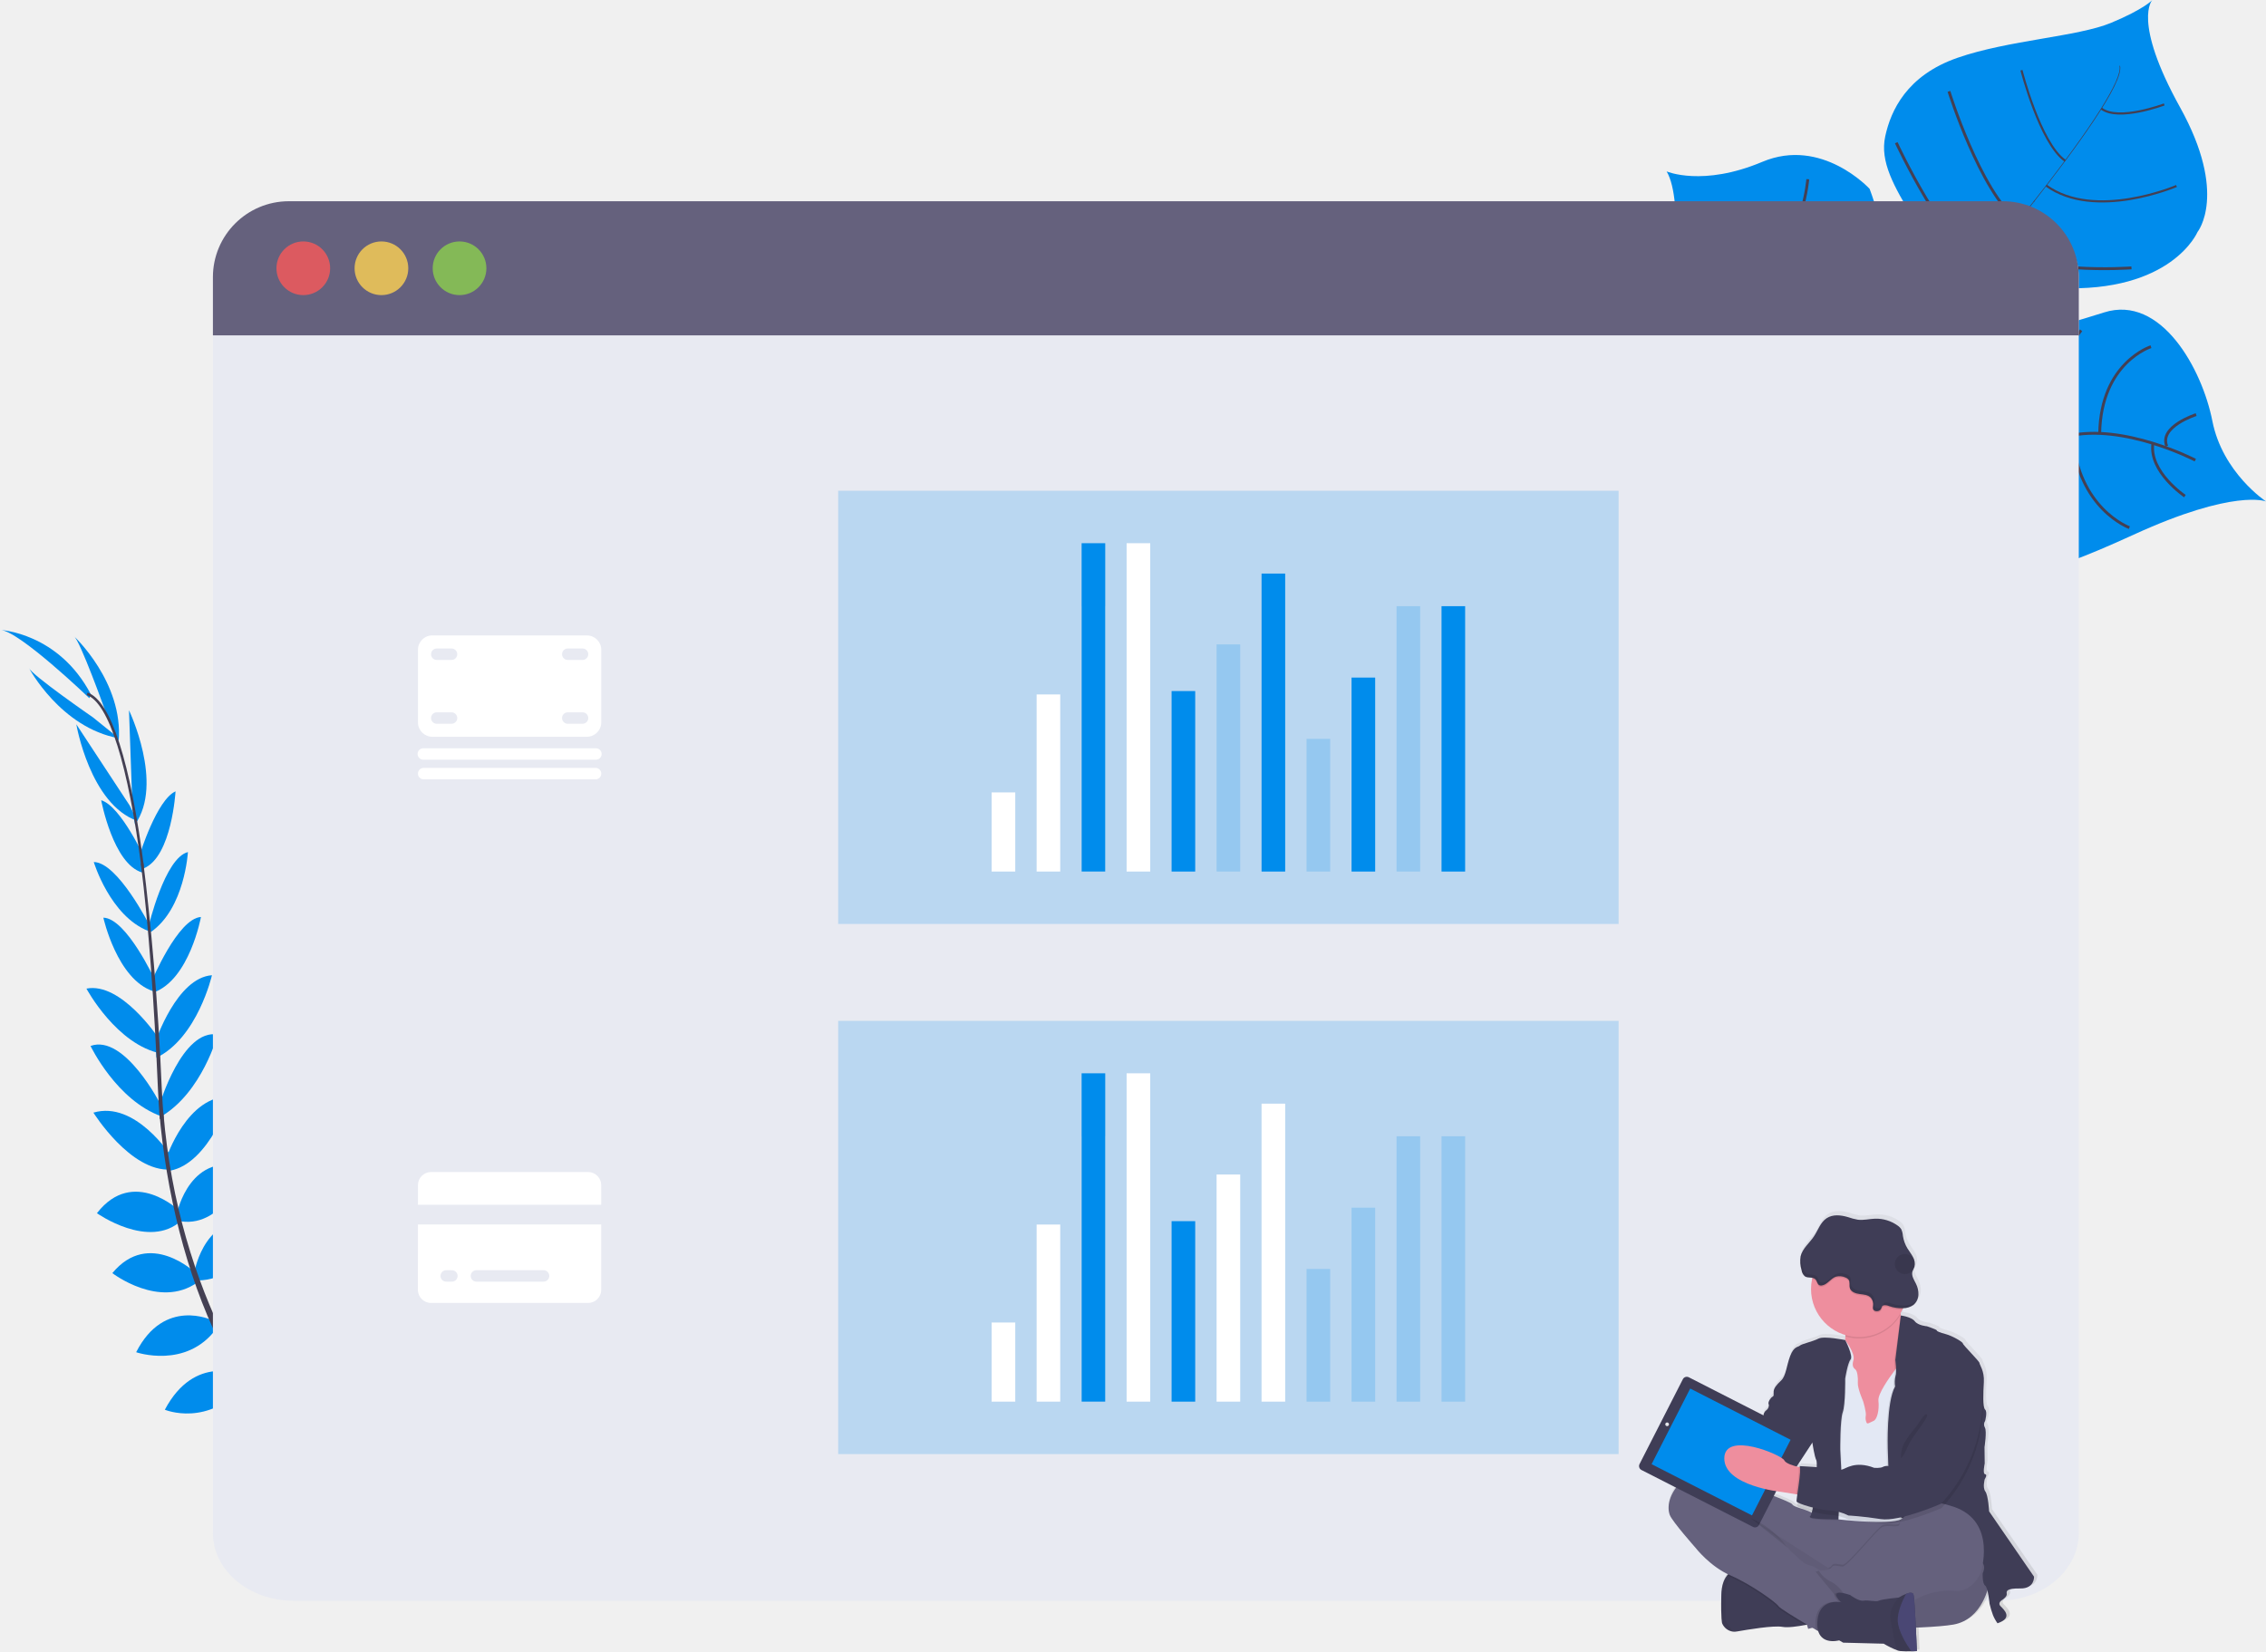
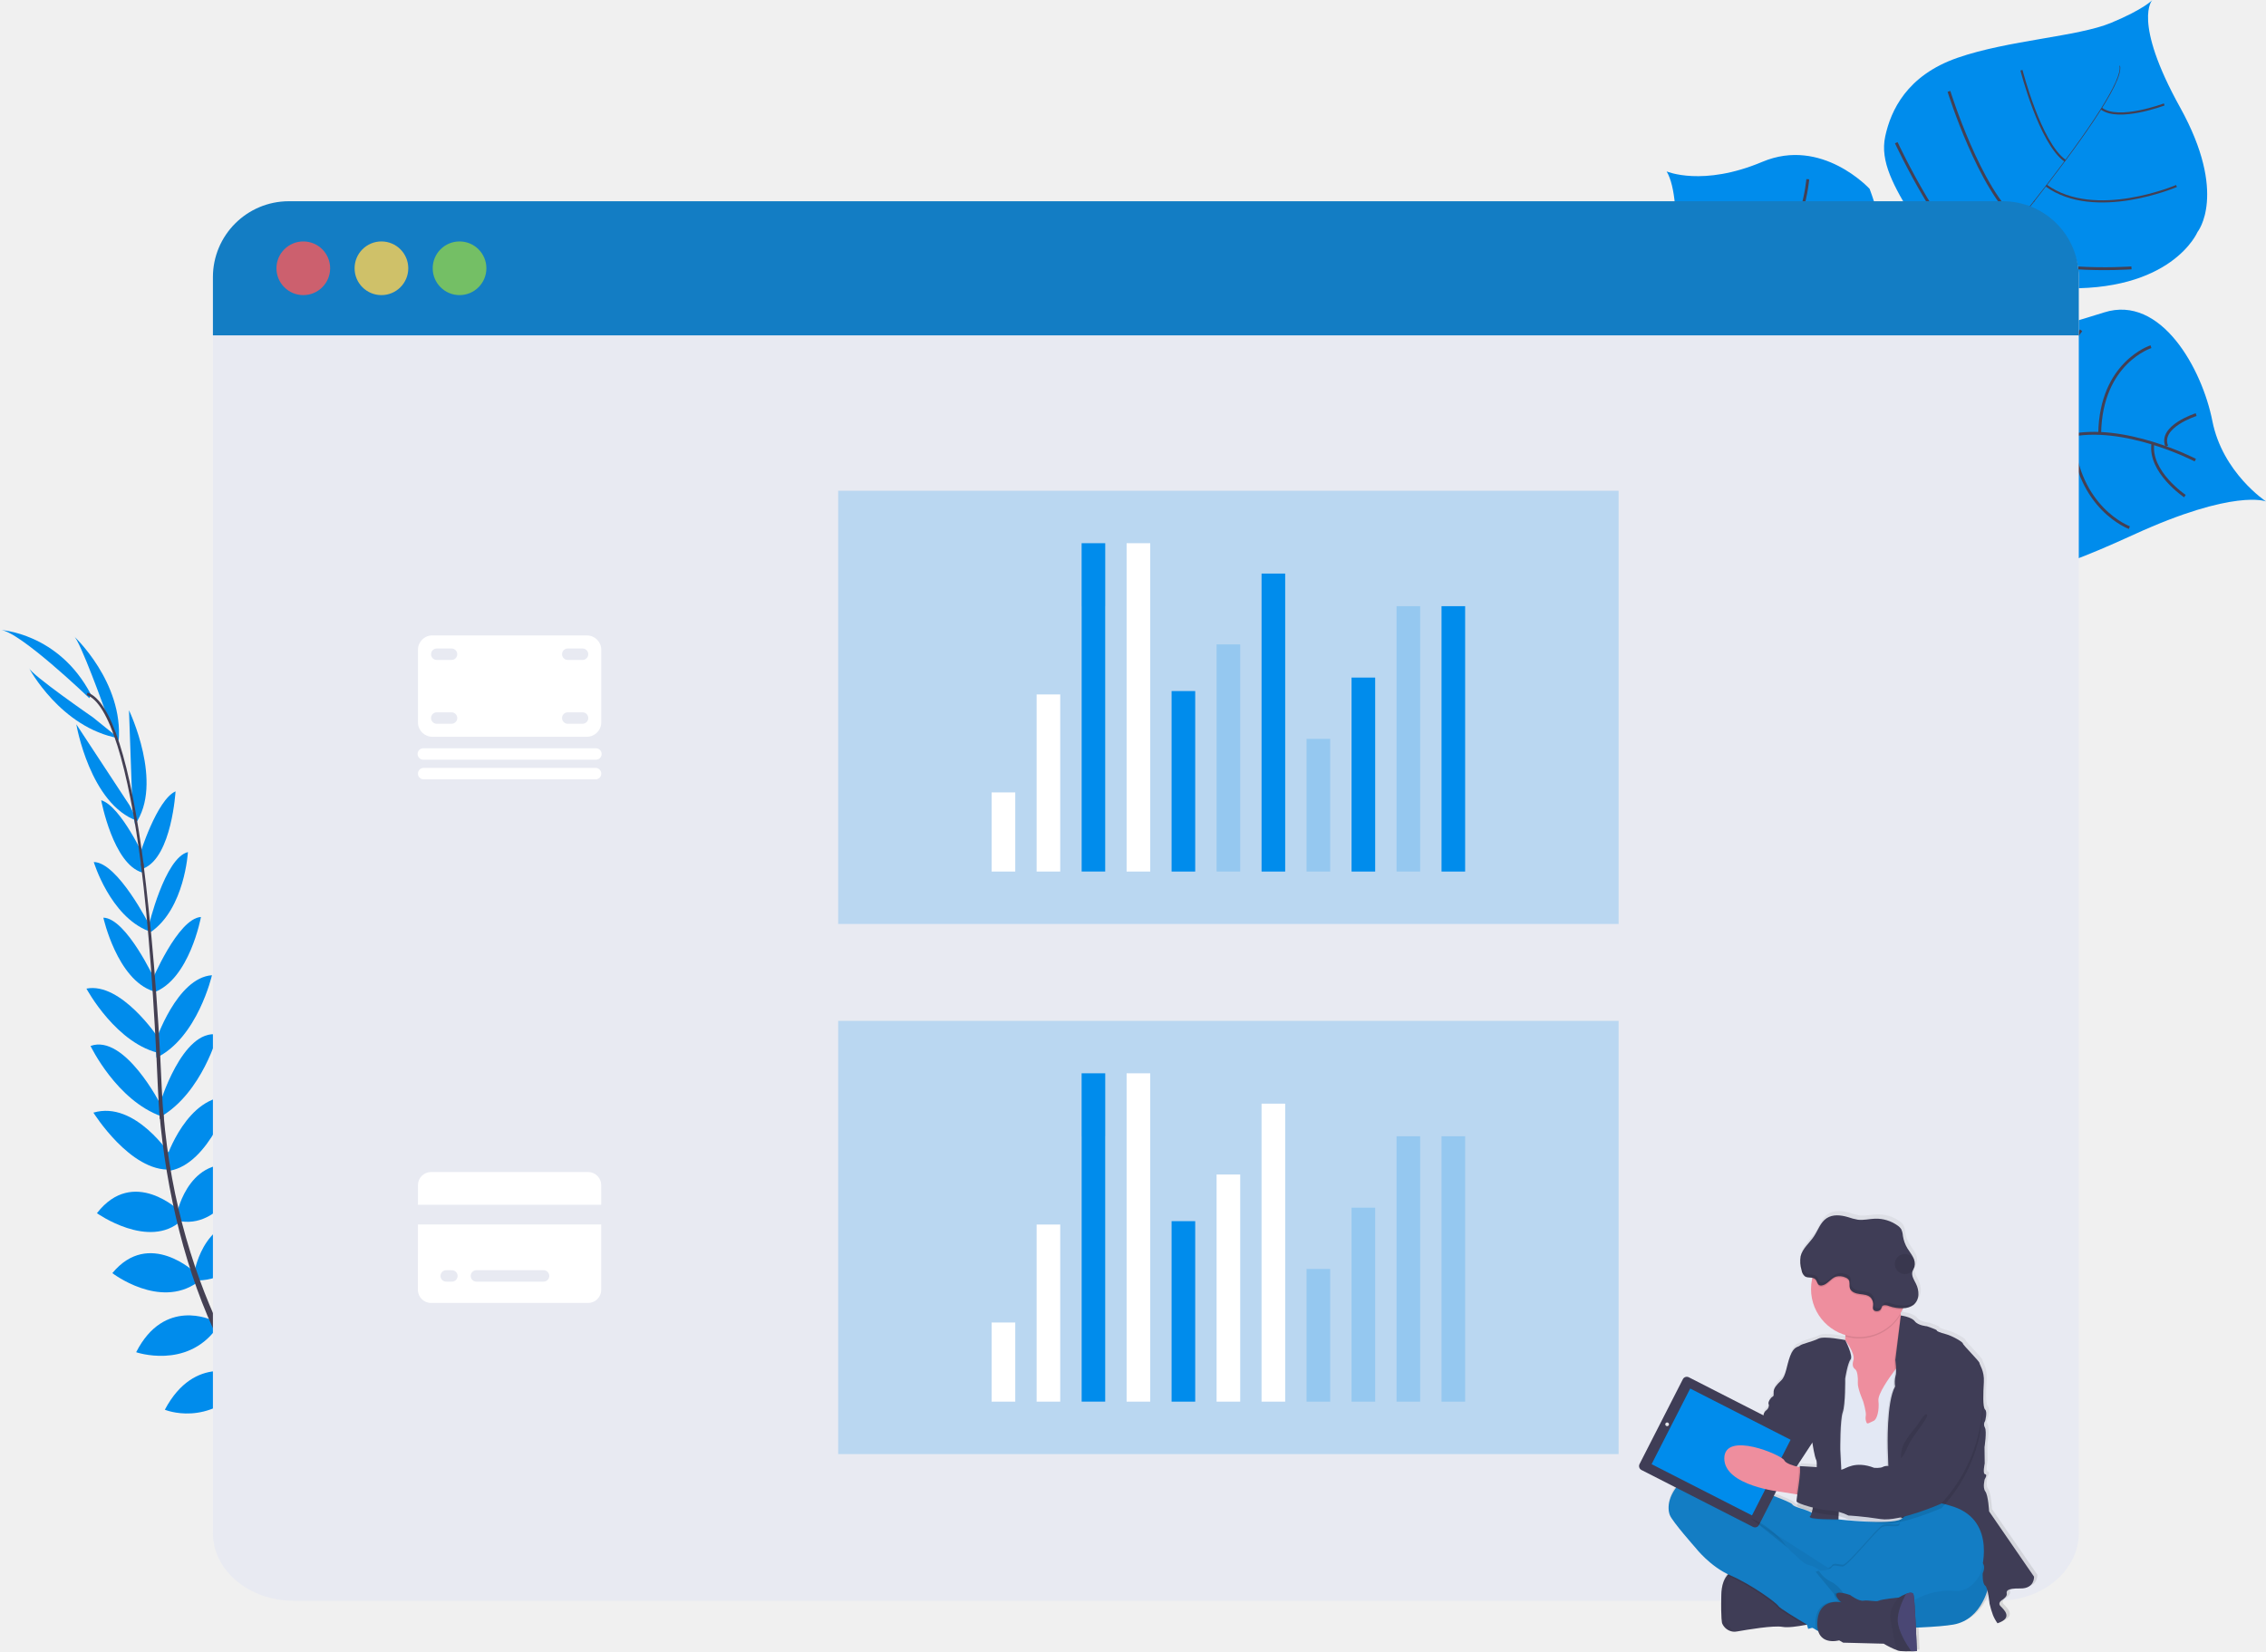
<svg xmlns="http://www.w3.org/2000/svg" viewBox="0 0 790.051 575.88">
  <defs>
    <style>
      .cls-1, .cls-20 {
        fill: #008cec;
      }

      .cls-2 {
        fill: #444053;
      }

      .cls-3, .cls-4 {
        fill: none;
        stroke: #444053;
        stroke-miterlimit: 10;
      }

      .cls-4 {
        stroke-width: 0.75px;
      }

      .cls-5 {
        fill: #e8eaf2;
      }

      .cls-6 {
-         fill: #65617d;
+         fill: #137dc4;
      }

      .cls-7 {
        fill: #fa5959;
      }

      .cls-7, .cls-8, .cls-9 {
        opacity: 0.8;
      }

      .cls-8 {
        fill: #fed253;
      }

      .cls-9 {
        fill: #8ccf4d;
      }

      .cls-10 {
        fill: url(#linear-gradient);
      }

      .cls-11 {
        opacity: 0.05;
      }

      .cls-12 {
        fill: #3f3d56;
      }

      .cls-13, .cls-18 {
        opacity: 0.1;
      }

      .cls-14 {
        fill: #ee8e9e;
      }

      .cls-15 {
        fill: #e3e8f4;
      }

      .cls-16 {
        fill: #e6e8ec;
      }

      .cls-17 {
        fill: #565387;
      }

      .cls-19 {
        fill: #fff;
      }

      .cls-20 {
        opacity: 0.2;
      }

      .cls-21 {
        fill: #dfe3ef;
      }
    </style>
    <linearGradient id="linear-gradient" x1="0.5" y1="1" x2="0.5" gradientUnits="objectBoundingBox">
      <stop offset="0" stop-color="gray" stop-opacity="0.251" />
      <stop offset="0.54" stop-color="gray" stop-opacity="0.122" />
      <stop offset="1" stop-color="gray" stop-opacity="0.102" />
    </linearGradient>
  </defs>
  <g id="undraw_revenue_3osh_1_" data-name="undraw_revenue_3osh (1)" transform="translate(0.03 0.01)">
    <path id="Path_30" data-name="Path 30" class="cls-1" d="M1065.833,227.309s-11.031-4.483-46.123,11.589-39.474,14.051-48.564,11.589-14.145-3.049-23.9-16.492c0,0-6.866-37.229-13.515-43s-34.9,3.288-34.9,3.288-33.861,7.772-40.314-37.468c0,0,4.578-34.121-1.659-44.587,0,0,12.588,5.425,33.361-3.339s37.41,9.416,37.41,9.416,5.237,13.566,4.686,21.649,2.774,11.125,12.682,7.243c0,0,4.867-6.924-2.028-18.368s-11.813-19.969-9.887-28.863,7.453-21.207,25.227-27.371,41.915-7.352,53.5-12.175,14.392-7.967,14.392-7.967-7.127,7.142,9.669,37.431,6.091,43.458,6.091,43.458-8.938,21.294-48.39,19.556c0,0-38.018,1.391-17.289,17.513,0,0,13.269-2.7,33.115-9.01s34.172,19.723,37.728,37.837S1065.833,227.309,1065.833,227.309Z" transform="translate(-275.811 -52.46)" />
    <path id="Path_31" data-name="Path 31" class="cls-2" d="M1063.427,84.151l.2-.051c1.528,5.794-15.464,28.972-29.986,47.463l-.174-.13C1053.96,105.387,1064.6,88.6,1063.427,84.151Z" transform="translate(-324.504 -61.186)" />
    <path id="Path_32" data-name="Path 32" class="cls-2" d="M1018.131,148.92l.087.239c-11.589,14.747-26.2,32.347-37.873,45.384-1.108,1.246-2.216,2.55-3.281,3.882l-.333-.268c1.072-1.34,2.173-2.651,3.3-3.9C991.7,181.231,1006.535,163.667,1018.131,148.92Z" transform="translate(-308.86 -79.057)" />
    <path id="Path_33" data-name="Path 33" class="cls-2" d="M966.858,216.41l.232.4c-21.251,26.531-22.656,67.729-22.707,68.084L939.9,279.72C939.972,279.358,945.455,243.129,966.858,216.41Z" transform="translate(-298.706 -97.665)" />
    <path id="Path_34" data-name="Path 34" class="cls-3" d="M1048.384,240.9s-25.06-13.037-44.587-8.351-63.5-16.521-63.5-16.521-18.665-7.583-22.453-16.231c0,0-12.813-13.537-13.544-20.555s-13.2-24.626-21.331-25.3" transform="translate(-283.01 -80.442)" />
    <path id="Path_35" data-name="Path 35" class="cls-3" d="M1102.049,284.311s-12.617-8.5-11.154-18.411" transform="translate(-340.304 -111.31)" />
    <path id="Path_36" data-name="Path 36" class="cls-3" d="M1072.05,294.206s-18.042-6.555-19.86-32.245" transform="translate(-329.665 -110.223)" />
    <path id="Path_37" data-name="Path 37" class="cls-3" d="M1034.571,300.695s-17.245-14.312-11.523-39.315" transform="translate(-321.31 -110.063)" />
    <path id="Path_38" data-name="Path 38" class="cls-3" d="M988.994,290.866s-11.495-24.083-1.268-39.756" transform="translate(-310.724 -107.232)" />
    <path id="Path_39" data-name="Path 39" class="cls-3" d="M1107.7,252.08s-13.037,4.143-10.249,11.009" transform="translate(-342.036 -107.499)" />
    <path id="Path_40" data-name="Path 40" class="cls-3" d="M1083.2,219.37s-17.463,5.541-17.876,30.246" transform="translate(-333.285 -98.481)" />
    <path id="Path_41" data-name="Path 41" class="cls-3" d="M1050.749,211.5s-15.891,19.621-14.732,37.453" transform="translate(-325.19 -96.311)" />
    <path id="Path_42" data-name="Path 42" class="cls-3" d="M1012.693,222.12s-15.79,15.094-13.762,23.489" transform="translate(-314.932 -99.239)" />
    <path id="Path_43" data-name="Path 43" class="cls-3" d="M998.376,213.933s-14.8,2.658-16.876-2.173" transform="translate(-310.176 -96.383)" />
    <path id="Path_44" data-name="Path 44" class="cls-3" d="M978.24,190.08s7.482,9.908,9.416,7.692" transform="translate(-309.277 -90.406)" />
    <path id="Path_45" data-name="Path 45" class="cls-3" d="M1063.2,178.179s-37.323,2.709-45.768-8.539" transform="translate(-320.082 -84.77)" />
    <path id="Path_46" data-name="Path 46" class="cls-3" d="M967.4,121.16s17.513,37.591,30.225,42.378" transform="translate(-306.288 -71.404)" />
    <path id="Path_47" data-name="Path 47" class="cls-3" d="M992.76,96.44s10.756,34.578,24.083,45.37" transform="translate(-313.28 -64.588)" />
    <path id="Path_48" data-name="Path 48" class="cls-4" d="M1085.01,141.948s-28.378,12.183-45.42-.138" transform="translate(-326.191 -77.097)" />
    <path id="Path_49" data-name="Path 49" class="cls-4" d="M1027.67,86.26s6.482,25.423,15.21,31.557" transform="translate(-322.905 -61.782)" />
    <path id="Path_50" data-name="Path 50" class="cls-4" d="M1088.05,102.73s-15.934,6.033-21.91,1.449" transform="translate(-333.512 -66.323)" />
    <path id="Path_51" data-name="Path 51" class="cls-3" d="M957.081,201.55s-.043,22.156-6.041,23.728" transform="translate(-301.778 -93.568)" />
    <path id="Path_52" data-name="Path 52" class="cls-3" d="M891.3,237.27s23.952,2.042,35-10.27" transform="translate(-285.307 -100.585)" />
    <path id="Path_53" data-name="Path 53" class="cls-3" d="M942.547,165.41s-5.794,22.453-21.787,28.523" transform="translate(-293.429 -83.604)" />
    <path id="Path_54" data-name="Path 54" class="cls-3" d="M871.46,205.029s16.956,5.9,31.536-9.119" transform="translate(-279.837 -92.013)" />
    <path id="Path_55" data-name="Path 55" class="cls-3" d="M920.252,138.74s-1.6,19.085-11.973,28.016" transform="translate(-289.988 -76.251)" />
    <path id="Path_56" data-name="Path 56" class="cls-3" d="M872.35,166.641s14.073.094,17.383-4.491" transform="translate(-280.082 -82.705)" />
    <path id="Path_57" data-name="Path 57" class="cls-1" d="M242.53,793.753s9.64-6.359,19.194-1.833c0,0-2.941,5.664-15.036,5.128Z" transform="translate(-106.436 -255.889)" />
    <path id="Path_58" data-name="Path 58" class="cls-1" d="M240.68,795.54s-2.933,11.2,4.418,18.766c0,0,4.425-4.606.036-15.884Z" transform="translate(-105.767 -257.335)" />
    <path id="Path_59" data-name="Path 59" class="cls-1" d="M224.3,778.078s.724-9.5,22.163-6.352c0,0,.1,6.128-7.431,9.032S228.059,781.214,224.3,778.078Z" transform="translate(-101.41 -250.593)" />
    <path id="Path_60" data-name="Path 60" class="cls-1" d="M220.828,780.65s-9.068,2.9-.985,23.025c0,0,5.983-1.333,7.04-9.336S224.761,783.562,220.828,780.65Z" transform="translate(-99.257 -253.23)" />
    <path id="Path_61" data-name="Path 61" class="cls-1" d="M205.705,756.618s-1.224-15.63,20.693-14.022c0,0,1.557,14.146-16.818,17.781Z" transform="translate(-96.28 -242.706)" />
    <path id="Path_62" data-name="Path 62" class="cls-1" d="M185.72,732.575s3-17.709,24.908-12.429c0,0,.087,15.312-21.338,16.659Z" transform="translate(-90.773 -236.277)" />
    <path id="Path_63" data-name="Path 63" class="cls-1" d="M171.1,707.526s5.07-17.3,26.741-12.089c0,0-5.164,15.514-25.3,15.275Z" transform="translate(-86.743 -229.467)" />
    <path id="Path_64" data-name="Path 64" class="cls-1" d="M157.22,682.747s4.918-17.9,25.872-12.53c0,0-7,17.014-24.5,15.58Z" transform="translate(-82.916 -222.505)" />
    <path id="Path_65" data-name="Path 65" class="cls-1" d="M148.27,657.773s3.781-21.9,23.322-17.05c0,0-5.678,19.918-21.881,20.237Z" transform="translate(-80.448 -214.458)" />
    <path id="Path_66" data-name="Path 66" class="cls-1" d="M139.88,629.9s4.541-22.069,24.293-15.652c0,0-7.757,20.86-22.917,18.7Z" transform="translate(-78.135 -207.028)" />
    <path id="Path_67" data-name="Path 67" class="cls-1" d="M134.69,601.821s7.2-22.076,22.489-21.475c0,0-7.366,23.315-21.215,25.9Z" transform="translate(-76.704 -198.001)" />
    <path id="Path_68" data-name="Path 68" class="cls-1" d="M131.39,575.014s7.837-26.574,20.28-24.517c0,0-5.425,20.28-19.838,28.66Z" transform="translate(-75.794 -189.744)" />
    <path id="Path_69" data-name="Path 69" class="cls-1" d="M129.51,545.011s7.352-22.142,19.636-23.011c0,0-5,21.787-19.36,28.776Z" transform="translate(-75.276 -181.918)" />
    <path id="Path_70" data-name="Path 70" class="cls-1" d="M127.46,516.63s9.17-22.171,17.282-22.67c0,0-3.976,21.83-16.47,26.306Z" transform="translate(-74.711 -174.187)" />
    <path id="Path_71" data-name="Path 71" class="cls-1" d="M126.05,488.784s5.635-24.075,13.762-26.075c0,0-1.108,19.686-12.929,27.871Z" transform="translate(-74.322 -165.572)" />
    <path id="Path_72" data-name="Path 72" class="cls-1" d="M121.85,455.583s5.925-19.187,12.487-22.113c0,0-1.3,22.62-10.966,26.8Z" transform="translate(-73.164 -157.51)" />
    <path id="Path_73" data-name="Path 73" class="cls-1" d="M117.885,428.262l-1.2-33.832s12.255,25.539,2.1,39.8Z" transform="translate(-71.741 -146.746)" />
    <path id="Path_74" data-name="Path 74" class="cls-1" d="M101.089,384.794S92.252,360.089,90.13,358.72c0,0,17.332,16.029,15.637,36.649Z" transform="translate(-64.419 -136.901)" />
    <path id="Path_75" data-name="Path 75" class="cls-1" d="M199.146,761.871s-15.543-2.035-15.08,19.932c0,0,14.051,2.289,18.636-15.876Z" transform="translate(-90.315 -248.039)" />
    <path id="Path_76" data-name="Path 76" class="cls-1" d="M178.387,736.87s-17.962-.065-16.5,22.453c0,0,15.073,2.694,20.048-18.18Z" transform="translate(-84.179 -241.159)" />
    <path id="Path_77" data-name="Path 77" class="cls-1" d="M160.681,713.959s-16.3-7.612-26.741,12.088c0,0,15.065,6.367,28.182-8.9Z" transform="translate(-76.497 -234.444)" />
    <path id="Path_78" data-name="Path 78" class="cls-1" d="M146.632,687.481s-16.695-8.141-26.5,11.147c0,0,17.383,5.983,27.878-8.1Z" transform="translate(-72.69 -227.072)" />
    <path id="Path_79" data-name="Path 79" class="cls-1" d="M137.562,662.612s-16.065-15.355-28.892.174c0,0,16.42,12.632,29.631,3.245Z" transform="translate(-69.53 -218.818)" />
    <path id="Path_80" data-name="Path 80" class="cls-1" d="M130.142,633s-16.166-15.7-28.892.724c0,0,18.151,12.878,29.464,2.571Z" transform="translate(-67.484 -210.656)" />
    <path id="Path_81" data-name="Path 81" class="cls-1" d="M126.678,603.13s-12.451-19.556-27.118-15.21c0,0,12.921,20.758,26.98,19.831Z" transform="translate(-67.019 -199.919)" />
    <path id="Path_82" data-name="Path 82" class="cls-1" d="M122.6,576.263s-12.566-24.691-24.423-20.4c0,0,9.046,18.976,24.742,24.554Z" transform="translate(-66.638 -191.116)" />
    <path id="Path_83" data-name="Path 83" class="cls-1" d="M121.188,545.428s-12.9-19.44-24.988-17.064c0,0,10.546,19.708,26.241,22.685Z" transform="translate(-66.092 -183.617)" />
    <path id="Path_84" data-name="Path 84" class="cls-1" d="M122.447,516.287s-10-21.808-18.107-22c0,0,4.8,21.656,17.455,25.662Z" transform="translate(-68.336 -174.278)" />
    <path id="Path_85" data-name="Path 85" class="cls-1" d="M119.2,489.627S108.081,467.543,99.73,467.5c0,0,5.693,18.882,19.092,24.076Z" transform="translate(-67.065 -166.892)" />
    <path id="Path_86" data-name="Path 86" class="cls-1" d="M118.51,458.093S110.2,439.811,103.3,437.74c0,0,4.157,22.279,14.283,25.2Z" transform="translate(-68.05 -158.687)" />
    <path id="Path_87" data-name="Path 87" class="cls-1" d="M109.923,429.488,91.33,401.19s4.759,27.914,21.287,33.694Z" transform="translate(-64.749 -148.61)" />
    <path id="Path_88" data-name="Path 88" class="cls-1" d="M90.853,391.289S69.262,376.383,68.48,374c0,0,11.016,20.881,31.376,24.561Z" transform="translate(-58.45 -141.114)" />
    <path id="Path_89" data-name="Path 89" class="cls-1" d="M85.735,379.547S60.942,355.718,54.59,355.74c0,0,20.447.934,31.717,22.54Z" transform="translate(-54.62 -136.079)" />
    <path id="Path_90" data-name="Path 90" class="cls-2" d="M116.374,447.337l-.905.116c-4.657-36.468-11.451-58.016-19.129-60.681l.3-.862C104.785,388.735,111.579,409.978,116.374,447.337Z" transform="translate(-66.131 -144.397)" />
    <path id="Path_91" data-name="Path 91" class="cls-2" d="M130.379,556.882l-1.362.116c-.29-3.4-.507-6.888-.659-10.357-1.3-30.189-3.317-57.9-5.968-78.68l.789-.971c2.658,20.809,5.244,49.368,6.519,79.585C129.879,550.03,130.075,553.492,130.379,556.882Z" transform="translate(-73.313 -166.752)" />
    <path id="Path_92" data-name="Path 92" class="cls-2" d="M237.308,755.174c-.239-.109-24.257-10.828-49.194-36.417a198.123,198.123,0,0,1-35.961-50.947c-11.523-23.453-18.549-52.287-20.9-80.31l1.449.666c5.295,62.9,33.926,105.9,56.7,129.286,24.691,25.35,48.441,35.976,48.68,36.077Z" transform="translate(-75.756 -199.977)" />
    <path id="Path_93" data-name="Path 93" class="cls-5" d="M807.625,175.7V613.778c0,13.037-12.567,23.619-28.088,23.619H185.161c-15.514,0-28.081-10.6-28.081-23.619V175.7c0-13.037,12.566-26.357,28.081-26.357l594.348,1.449C795.023,150.781,807.625,162.645,807.625,175.7Z" transform="translate(-82.877 -79.173)" />
    <path id="Path_94" data-name="Path 94" class="cls-6" d="M807.625,175.827v20.28H157.08v-20.28a26.487,26.487,0,0,1,26.487-26.487H781.109a26.5,26.5,0,0,1,26.516,26.487Z" transform="translate(-82.877 -79.173)" />
    <circle id="Ellipse_16" data-name="Ellipse 16" class="cls-7" cx="9.358" cy="9.358" r="9.358" transform="translate(96.359 84.189)" />
    <circle id="Ellipse_17" data-name="Ellipse 17" class="cls-8" cx="9.358" cy="9.358" r="9.358" transform="translate(123.6 84.189)" />
    <circle id="Ellipse_18" data-name="Ellipse 18" class="cls-9" cx="9.358" cy="9.358" r="9.358" transform="translate(150.833 84.189)" />
    <path id="Path_95" data-name="Path 95" class="cls-10" d="M986.377,762.352l-15.811-22.909s-.3-5.671-1.333-7-.217-4.281-.217-4.281,1.108-1.622.145-1.767-.145-3.759-.145-3.759l-.08-5.751s.891-5.526.152-6.852a2.173,2.173,0,0,1,.073-2.354s.884-3.172,0-3.984-.666-5.751-.442-9.655-1.55-6.113-1.55-6.707-5.838-6.338-5.838-6.852-3.694-2.658-5.91-3.245-3.325-1.028-3.252-1.325-3.469-1.448-3.469-1.448-3.107-.217-4.288-1.767-4.795-1.992-4.9-2.006-.051-.21-.072-.311l-.065-.333a16.174,16.174,0,0,0,.768-1.449l.21-.449a6.3,6.3,0,0,0,3.621-1.13,4.977,4.977,0,0,0,1.767-3.535,7.73,7.73,0,0,0-.862-3.926c-.652-1.333-1.6-2.7-1.275-4.143a18.624,18.624,0,0,1,.724-1.775,4.708,4.708,0,0,0-.529-3.491c-.565-1.072-1.34-2.014-1.963-3.049a11.964,11.964,0,0,1-1.564-4.346,6.729,6.729,0,0,0-.572-2.347,4.469,4.469,0,0,0-1.3-1.311,12.93,12.93,0,0,0-7.967-2.4c-2.014.065-4.02.608-6.019.362a21.159,21.159,0,0,1-3.506-.92c-2.477-.724-5.338-1.036-7.5.384s-3.013,4.208-4.476,6.388c-1.3,1.934-3.187,3.549-4.172,5.591v-.116a6.931,6.931,0,0,0-.55,1.492,10.652,10.652,0,0,0,.326,4.882,3.434,3.434,0,0,0,1.2,2.173,7.061,7.061,0,0,0,2.586.507,2.36,2.36,0,0,1-.1.42,16.861,16.861,0,0,0,11.712,19.679v.449a10.108,10.108,0,0,1-.079,1.266h0s-7.424-1.528-9.416-.493-5.91,1.84-6.519,2.434-2.071.145-3.4,3.621-1.449,7-3.172,8.626-2.586,2.723-2.658,3.9.217,1.449-.449,1.84-1.622,1.919-1.325,2.506a2.108,2.108,0,0,1-.811,2.216,2.441,2.441,0,0,0-1.036,2.173s-.442,1.622-1.448,1.992-1.7,2.8-1.7,2.8l-3.346,3.853-6.642-7.344a2.81,2.81,0,0,0-3.955-.2l-3.259,2.9a6.461,6.461,0,0,0-3.259,1.941,8.55,8.55,0,0,0-1.695,2.513l-1.782,1.608a4.534,4.534,0,0,0-.456,5.012l4.252,4.7v.043a7.511,7.511,0,0,0-4.027,1.746c-6.352,5.6-6.432,10.763-5.468,13.117s9.01,11.429,9.01,11.429a36.066,36.066,0,0,0,11.429,9.314h0l-.051.051c-.13.145-.268.3-.4.464l-.109.138a1.755,1.755,0,0,1-.1.145l-.116.174-.094.145-.13.217-.08.138-.152.29a.806.806,0,0,0-.051.094c-.014.036-.123.261-.181.4a1.3,1.3,0,0,0-.058.152c-.043.094-.08.2-.116.29l-.065.2a1.084,1.084,0,0,1-.094.282l-.065.21-.087.326a.667.667,0,0,1-.058.2c-.022.065-.08.348-.116.529a1.843,1.843,0,0,1-.036.21l-.065.384a.7.7,0,0,1-.036.268l-.044.362v1.688c-.152,8.626.355,9.879.355,9.879a4.781,4.781,0,0,0,3.918,2.941,5.128,5.128,0,0,0,1.268-.065c3.839-.666,12.849-2.216,16.029-1.622,1.912.355,5.447-.174,7.967-.645l.666-.13.464,1.449,1.449-.4,1.246.724c.326.2.594.348.782.449,1.449,4.947,7.373,3.259,7.373,3.259l1.405.811,14.254.369a28.922,28.922,0,0,0,5.07,2.419,4.651,4.651,0,0,0,.724.159,33.375,33.375,0,0,0,3.976.073c1.094,0,1.934-.073,1.934-.073s-.145-3.875-.348-8.206a116.172,116.172,0,0,0,13.2-1.079c7.612-1.34,10.792-8.264,11.958-11.965a34.468,34.468,0,0,1,.724,4.592,34.171,34.171,0,0,0,1.181,3.984,13.456,13.456,0,0,0,1.63,2.948c5.613-1.919,2.216-4.795,1.036-6.048s.811-2.281.811-2.281,1.55-1.036,1.405-1.992-.224-1.992,4.8-1.912S986.377,762.352,986.377,762.352Zm-78.014-47.079c.065.427.768,4.961,1.4,6.156a7.866,7.866,0,0,1,.167,2.433c-2.977-.239-6.077-.369-6.077-.369a.724.724,0,0,1,.159.384l-.464-.109-.681-.167,5.483-8.337ZM897.5,732.562l5.157.811.427.073a18.227,18.227,0,0,0-.268,2.433c0,.073.123.167.283.275a6.53,6.53,0,0,0-.094,1.217c.08.406,2.492,1.289,5.251,2.021-.036.152-.072.29-.116.42h0c-2.441-1.282-6.28-1.883-6.721-2.832s-13.523-5.5-13.523-5.5-.478-.254-1.3-.652l3.448.652.942-.094a51.165,51.165,0,0,0,6.519,1.2Z" transform="translate(-276.079 -213.218)" />
    <path id="Path_96" data-name="Path 96" class="cls-6" d="M976.662,804.5s-2.05,12.378-12.451,14.2-45.1,1.449-45.1,1.449-19.838-2.9-27.016-19.628-11.784-23.424-5.635-23.721,39.315,11.2,41.219,11.35S978.494,762.7,976.662,804.5Z" transform="translate(-283.181 -252.169)" />
    <path id="Path_97" data-name="Path 97" class="cls-11" d="M976.662,804.5s-2.05,12.378-12.451,14.2-45.1,1.449-45.1,1.449-19.838-2.9-27.016-19.628-11.784-23.424-5.635-23.721,39.315,11.2,41.219,11.35S978.494,762.7,976.662,804.5Z" transform="translate(-283.181 -252.169)" />
    <path id="Path_98" data-name="Path 98" class="cls-12" d="M883.458,826.925a4.744,4.744,0,0,0,3.882,2.9,5.017,5.017,0,0,0,1.253-.065c3.81-.659,12.74-2.173,15.891-1.608,1.891.348,5.4-.174,7.888-.645,1.659-.311,2.9-.6,2.9-.6s-2.933-9.742-3.3-10.031-13.182-7.967-13.182-7.967l-10.14-.724h0a5.374,5.374,0,0,0-3.44,2.021c-1.072,1.3-1.992,3.426-2.05,6.91C882.959,825.679,883.458,826.925,883.458,826.925Z" transform="translate(-283.05 -260.82)" />
    <path id="Path_99" data-name="Path 99" class="cls-11" d="M883.455,826.916a4.744,4.744,0,0,0,3.882,2.9,40.814,40.814,0,0,1-2.752-4.02l.051-7.1a12.516,12.516,0,0,1,3.984-10.546h0s-5.345.362-5.49,8.931S883.455,826.916,883.455,826.916Z" transform="translate(-283.047 -260.812)" />
    <path id="Path_100" data-name="Path 100" class="cls-13" d="M942.1,804.171l9.416-7.4,14.862-14.645s-1.6-.08-4.027-.181c-.6.384-2.289,1.594-2.354,3.057-.073,1.789-4.013.123-6.062,1.152s-12.081,13.863-13.841,13.762-3.151-.891-3.882.355l-.051.08Z" transform="translate(-297.675 -253.588)" />
    <path id="Path_101" data-name="Path 101" class="cls-13" d="M885.93,810.239l1.029.471c7.171,3.071,16.029,9.517,16.659,10.691.406.724,5.541,3.824,9.5,6.164,1.659-.311,2.9-.6,2.9-.6s-2.933-9.742-3.3-10.031-13.182-7.967-13.182-7.967l-10.14-.724h0A5.374,5.374,0,0,0,885.93,810.239Z" transform="translate(-283.826 -260.837)" />
    <path id="Path_102" data-name="Path 102" class="cls-6" d="M858.256,776.358c.956,2.339,8.938,11.35,8.938,11.35s5.07,6.584,12.226,9.662,16.036,9.517,16.695,10.691c.42.724,6.142,4.194,10.14,6.562l.905.529,2,1.159,1.057.608,4.889-3.947c2.412-1.956,4.809-3.926,4.845-4.034.073-.217,1.029-2.709.8-2.854-.109-.08-.616-1.086-1.543-2.267a10.277,10.277,0,0,0-3.73-3.078,10.626,10.626,0,0,1-4.831-5.07s-.319-.232-.8-.536a9.7,9.7,0,0,0-3.3-1.449c-1.608-.2-4.607-3.5-4.607-3.5a9.016,9.016,0,0,1-2.861-3c-.768-1.608-12.125-9.416-13.175-10.14l27.523,17.68,6.584,4.23,9.416-7.4,14.87-14.638s-2-.1-4.911-.224c-7.243-.311-20.048-.8-21.671-.435a12.445,12.445,0,0,1-4.027.261,14.144,14.144,0,0,1-6.077-1.115c-2.455-1.282-6.222-1.869-6.664-2.818s-13.4-5.483-13.4-5.483-17.644-9.372-23.945-3.81S857.307,774.011,858.256,776.358Z" transform="translate(-276.071 -247.96)" />
    <path id="Path_103" data-name="Path 103" class="cls-14" d="M937,699.527l2.267,7.54,2.9,16.985,10.763.724,3.115-5.164,3.107-5.157s1.941-6.866,3.332-13.5c1.231-5.881,2.035-11.589.724-12.2-1.188-.55-1.97-2.528-2.477-4.657-.065-.261-.123-.529-.174-.8a41.121,41.121,0,0,1-.724-5.461s-22.555-1.166-19.4,8.134a14.711,14.711,0,0,1,.847,4.94,11.688,11.688,0,0,1-.073,1.26A10.546,10.546,0,0,1,937,699.527Z" transform="translate(-297.907 -224.872)" />
    <path id="Path_104" data-name="Path 104" class="cls-15" d="M930.51,703.77l.8,12.813,1.832,10.908,2.05,5.07,1.832,27.646s17.651,2.042,21.946-.036a1.913,1.913,0,0,0,.775-.608c5.157-7.851,3.491-30.5,3.491-30.5l1.977-14.638-1.318-7.605-3.187-.333-2.455-.268s-.551.681-1.347,1.738c-2.173,2.9-6.164,8.5-5.9,10.864.362,3.223-.442,6.519-1.688,7.033s-2.267,1.391-2.492.507a3.992,3.992,0,0,1-.217-2.339c.217-1.246-.949-5.07-.949-5.07s-1.977-4.462-1.833-6.367-.217-4.1-.8-4.614-1.391-1.029-.724-3.368-2.9-6.9-2.9-6.9Z" transform="translate(-296.117 -230.36)" />
    <path id="Path_105" data-name="Path 105" class="cls-13" d="M962.7,732.631l.724,21.9,4.23,2.339a1.84,1.84,0,0,0,.775-.6c5.186-7.837,3.484-30.514,3.484-30.514l1.977-14.645-1.318-7.6-3.18-.34c1.231-5.874,2.035-11.589.724-12.2-1.188-.55-1.97-2.528-2.477-4.65h0l-2.282,15.485s.188,1.4.254,2.839a7.966,7.966,0,0,1-.181,2.723,9.087,9.087,0,0,0-.145,3.665c-1.325,2.325-1.984,6.634-2.3,10.792C962.532,727.373,962.7,732.631,962.7,732.631Z" transform="translate(-304.984 -227.222)" />
    <path id="Path_106" data-name="Path 106" class="cls-12" d="M967.847,685.83s3.694.464,4.86,2,4.252,1.76,4.252,1.76,3.513,1.166,3.44,1.448,1.021.724,3.223,1.318,5.852,2.709,5.852,3.223,5.794,6.222,5.794,6.808,1.76,2.781,1.535,6.663-.434,8.786.442,9.59,0,3.955,0,3.955a2.173,2.173,0,0,0-.073,2.339c.724,1.318-.145,6.808-.145,6.808l.072,5.715s-.8,3.621.145,3.73-.145,1.76-.145,1.76-.8,2.9.217,4.244,1.318,6.96,1.318,6.96l15.667,22.772s.225,4.172-4.759,4.1-4.9.949-4.759,1.9-1.391,1.97-1.391,1.97-1.977,1.029-.8,2.274,4.541,4.1-1.029,6a13.467,13.467,0,0,1-1.608-2.9,33.04,33.04,0,0,1-1.173-3.947s-.514-5.57-1.536-6.3-.855-4.266-.855-4.266,1.449-2.854-.587-4.027-31.782-17.644-31.782-17.644l-.724-21.9s-.507-16.181,2.564-21.6a9.226,9.226,0,0,1,.145-3.665c.507-1.318-.072-5.563-.072-5.563Z" transform="translate(-305.149 -227.087)" />
    <path id="Path_107" data-name="Path 107" class="cls-13" d="M932.919,697.678s-7.359-1.514-9.336-.493-5.859,1.833-6.446,2.419-2.05.145-3.368,3.621-1.449,6.961-3.151,8.568-2.557,2.709-2.629,3.882.217,1.449-.442,1.833-1.615,1.9-1.318,2.484,15.21,13.472,15.21,13.472.724,4.911,1.391,6.149-.724,18.383-2.173,19.556,9.887,1.057,9.887,1.057.514-11.241.956-11.82-.3-12.6-.3-12.6-.072-10.249.876-12.965.847-11.712.847-11.712.84-5.4,1.862-6.664S932.919,697.678,932.919,697.678Z" transform="translate(-289.407 -230.12)" />
    <path id="Path_108" data-name="Path 108" class="cls-12" d="M932.619,697.337s-7.366-1.521-9.344-.493-5.852,1.833-6.439,2.419-2.05.145-3.368,3.585-1.449,6.953-3.151,8.568-2.564,2.709-2.637,3.875.225,1.449-.434,1.833-1.615,1.9-1.318,2.492,15.246,13.457,15.246,13.457.724,4.9,1.391,6.149-.724,18.375-2.173,19.556,9.843,1.094,9.843,1.094.514-11.241.949-11.828-.29-12.6-.29-12.6-.072-10.249.876-12.958.848-11.712.848-11.712.84-5.4,1.861-6.663S932.619,697.337,932.619,697.337Z" transform="translate(-289.325 -230.026)" />
    <path id="Path_109" data-name="Path 109" class="cls-13" d="M941.615,685.986a14.708,14.708,0,0,1,.847,4.94,16.789,16.789,0,0,0,19.274-7.612,41.1,41.1,0,0,1-.724-5.461S938.464,676.686,941.615,685.986Z" transform="translate(-299.096 -224.875)" />
    <path id="Path_110" data-name="Path 110" class="cls-14" d="M926.37,666.737a16.745,16.745,0,1,0,.362-3.484A16.746,16.746,0,0,0,926.37,666.737Z" transform="translate(-294.976 -217.2)" />
    <path id="Path_111" data-name="Path 111" class="cls-12" d="M905.927,726.7l-3.991,1.246a2.086,2.086,0,0,1-.811,2.173,2.455,2.455,0,0,0-1.021,2.173s-.442,1.615-1.449,1.977-1.688,2.789-1.688,2.789l-3.368,3.875s-1.246,1.028-1.021,1.543-1.318.659-1.318.659l.8,13.037,6.953,1.318,4.346-.442,3.513-1.318,3.071-1.825,1.4-3.622,6.149-9.372Z" transform="translate(-285.296 -238.355)" />
    <path id="Path_112" data-name="Path 112" class="cls-14" d="M885.768,747.818s-8.931-12.885-15.594-5.932,2.709,18.23,4.9,17.868,12.668-.971,12.668-.971Z" transform="translate(-278.833 -241.975)" />
    <rect id="Rectangle_17" data-name="Rectangle 17" class="cls-12" width="46.753" height="36.302" rx="1.54" transform="translate(587.406 479.589) rotate(27.04)" />
    <rect id="Rectangle_18" data-name="Rectangle 18" class="cls-1" width="39.3" height="29.616" transform="translate(589.267 484.217) rotate(27.04)" />
    <circle id="Ellipse_19" data-name="Ellipse 19" class="cls-16" cx="0.645" cy="0.645" r="0.645" transform="translate(580.578 496.044)" />
    <circle id="Ellipse_20" data-name="Ellipse 20" class="cls-16" cx="1.065" cy="1.065" r="1.065" transform="translate(618.045 515.035)" />
    <path id="Path_113" data-name="Path 113" class="cls-14" d="M884.62,752.874c-.072,9.669,19.911,11.712,19.911,11.712l5.07.811,2.289.362.956-9.416s-1.05-.152-2.361-.456c-1.934-.456-4.44-1.231-4.961-2.325C904.675,751.715,884.692,743.212,884.62,752.874Z" transform="translate(-283.465 -244.322)" />
    <path id="Path_114" data-name="Path 114" class="cls-13" d="M926.87,663.276a1.955,1.955,0,0,1,1.224.55c.572.6.6,1.659,1.333,2.028a1.449,1.449,0,0,0,.876.1c1.948-.275,3.071-2.47,4.94-3.078a5.071,5.071,0,0,1,3.281.282,2.426,2.426,0,0,1,1.079.724c.63.811.188,2.006.478,2.984.406,1.362,2.028,1.9,3.433,2.079s2.991.275,3.926,1.333a3.578,3.578,0,0,1,.724,2.839,2.209,2.209,0,0,0,0,1.043c.391,1.1,2.289.934,2.789.072.362-.63.246-1.159,1.1-1.333a3.665,3.665,0,0,1,1.8.311,13.094,13.094,0,0,0,4.636.724,16.767,16.767,0,1,0-31.579-10.618Z" transform="translate(-295.114 -217.222)" />
    <path id="Path_115" data-name="Path 115" class="cls-12" d="M946.557,670.268a2.239,2.239,0,0,1,0-1.05,3.571,3.571,0,0,0-.724-2.832c-.934-1.065-2.521-1.166-3.926-1.34s-3.027-.724-3.433-2.079c-.29-.978.152-2.173-.478-2.977a2.311,2.311,0,0,0-1.079-.724,4.946,4.946,0,0,0-3.281-.283c-1.869.6-2.991,2.8-4.94,3.078a1.571,1.571,0,0,1-.876-.1c-.724-.369-.768-1.449-1.333-2.035-.884-.942-2.571-.333-3.665-1.029a3.39,3.39,0,0,1-1.181-2.173,10.627,10.627,0,0,1-.326-4.853c.637-2.723,3.071-4.592,4.628-6.917,1.449-2.173,2.26-4.911,4.44-6.345s4.969-1.108,7.424-.384a21.726,21.726,0,0,0,3.477.913c1.985.246,3.969-.3,5.961-.362a12.82,12.82,0,0,1,7.873,2.39,4.4,4.4,0,0,1,1.282,1.3,6.649,6.649,0,0,1,.572,2.325,11.907,11.907,0,0,0,1.543,4.288c.616,1.028,1.391,1.963,1.948,3.028a4.686,4.686,0,0,1,.521,3.469c-.188.6-.558,1.144-.724,1.76-.326,1.449.616,2.8,1.26,4.114a7.831,7.831,0,0,1,.855,3.9,4.918,4.918,0,0,1-1.76,3.513,6.28,6.28,0,0,1-3.708,1.123,13.126,13.126,0,0,1-4.73-.724,3.736,3.736,0,0,0-1.789-.312c-.855.181-.724.724-1.108,1.333C948.846,671.209,946.948,671.361,946.557,670.268Z" transform="translate(-293.543 -213.792)" />
    <path id="Path_116" data-name="Path 116" class="cls-13" d="M941.233,804.758l9.416-7.4,14.87-14.638s-2-.1-4.911-.225a3.245,3.245,0,0,0-1.036,2c-.073,1.789-4.013.123-6.062,1.152s-12.081,13.863-13.841,13.762-3.151-.891-3.882.355l-.051.08a2.1,2.1,0,0,1-1.115.666Z" transform="translate(-297.25 -253.74)" />
    <path id="Path_117" data-name="Path 117" class="cls-6" d="M917.47,802.312l4.73,15.145.724,2.383,2.26-.623,4.983-1.369,22.192-6.091a19.286,19.286,0,0,0,7.967-2.173,24.207,24.207,0,0,1,13.762-3.006c2.9.275,6.193-.992,8.9-5.99,0,0,6.149-18.158-9.372-23.358S957.349,780,957.349,780l-.21.13c-.6.384-2.289,1.593-2.354,3.056-.072,1.789-4.013.123-6.062,1.152S936.642,798.2,934.882,798.1s-3.151-.891-3.882.355l-.051.08c-.543.724-2.173.92-3.252.956h-1.014l-.138.044-1.13.333Z" transform="translate(-292.522 -251.801)" />
    <path id="Path_118" data-name="Path 118" class="cls-13" d="M919.16,768.27l2.289.362.956-9.416s-1.05-.152-2.361-.456C920.391,760.049,919.609,765.141,919.16,768.27Z" transform="translate(-292.988 -247.195)" />
    <path id="Path_119" data-name="Path 119" class="cls-13" d="M979.169,710.912s6.808-1.977,5.121,17.383a53.938,53.938,0,0,1-14.276,31.557s-14.486,6.367-21,5.345-11.277-1.246-11.277-1.246a16.528,16.528,0,0,0-6.591-1.76c-3.621-.145-11.35-2.412-11.495-3.151s1.9-11.494,1.021-12.313c0,0,10.256.42,11.277,1.166s2.492.21,3.621,0,4.462-3.143,11.125-.579c0,0,2.274.217,3.151-.362a3.151,3.151,0,0,1,2.289-.152,6.379,6.379,0,0,0,1.594-.8c.217-.29,1.977,0,1.977,0a.775.775,0,0,0,1.094-.514,4.835,4.835,0,0,1,1.028-1.608s1.978-11.132,5.708-15.3a2.368,2.368,0,0,0,.8-2.122C964.01,725.231,970.377,708.536,979.169,710.912Z" transform="translate(-293.12 -233.939)" />
    <path id="Path_120" data-name="Path 120" class="cls-12" d="M978.919,708.824s6.808-1.977,5.121,17.383a53.938,53.938,0,0,1-14.276,31.557s-14.486,6.366-21,5.345-11.277-1.246-11.277-1.246a16.485,16.485,0,0,0-6.591-1.76c-3.621-.145-11.35-2.412-11.494-3.151s1.9-11.495,1.028-12.313c0,0,10.249.42,11.27,1.166s2.492.21,3.621,0,4.462-3.143,11.125-.579c0,0,2.274.217,3.151-.369a3.173,3.173,0,0,1,2.289-.145,6.38,6.38,0,0,0,1.594-.8c.217-.29,1.977,0,1.977,0a.775.775,0,0,0,1.094-.514,4.837,4.837,0,0,1,1.028-1.608s1.977-11.132,5.708-15.3a2.383,2.383,0,0,0,.811-2.122C963.76,723.172,970.134,706.477,978.919,708.824Z" transform="translate(-293.052 -233.365)" />
    <path id="Path_121" data-name="Path 121" class="cls-13" d="M928.56,809.073l9.677,11.7.058-.065c.072-.224,1.021-2.716.8-2.861s-1.9-3.81-5.273-5.345a9.937,9.937,0,0,1-4.136-3.766Z" transform="translate(-295.58 -260.974)" />
    <path id="Path_122" data-name="Path 122" class="cls-13" d="M928.67,832.239l1.057.608,4.889-3.947c2.412-1.956,4.809-3.926,4.845-4.034.072-.217,1.028-2.709.8-2.854-.109-.08-.616-1.086-1.543-2.267-6.519-1.833-2.376,2.716-1.825,2.9,0,0-7.967-1.833-8.416,6.859A10.32,10.32,0,0,0,928.67,832.239Z" transform="translate(-295.552 -263.889)" />
    <path id="Path_123" data-name="Path 123" class="cls-12" d="M937.011,835.925l1.391.8,14.131.362a28.629,28.629,0,0,0,5,2.412,4.335,4.335,0,0,0,.724.152,31.347,31.347,0,0,0,3.94.072c1.079,0,1.919-.072,1.919-.072s-.673-17.818-1.173-19.694c-.246-.9-1.449-.724-2.593-.254a17.275,17.275,0,0,0-2.535,1.282s-6,.579-6.953,1.1-3.665-.3-5.345,0-4.686-1.985-4.686-1.985c-8.2-2.709-3.622,2.347-3.006,2.564,0,0-7.967-1.833-8.416,6.859S937.011,835.925,937.011,835.925Z" transform="translate(-295.81 -263.889)" />
    <path id="Path_124" data-name="Path 124" class="cls-17" d="M968.109,829.042c.159,3.694,3.035,8.271,4.751,10.691,1.079,0,1.919-.072,1.919-.072s-.674-17.818-1.173-19.694c-.246-.9-1.449-.724-2.593-.253C969.594,822.371,968.029,826.072,968.109,829.042Z" transform="translate(-306.483 -263.893)" />
    <path id="Path_125" data-name="Path 125" class="cls-13" d="M968.109,829.042c.159,3.694,3.035,8.271,4.751,10.691,1.079,0,1.919-.072,1.919-.072s-.674-17.818-1.173-19.694c-.246-.9-1.449-.724-2.593-.253C969.594,822.371,968.029,826.072,968.109,829.042Z" transform="translate(-306.483 -263.893)" />
    <path id="Path_126" data-name="Path 126" class="cls-11" d="M964.689,829.534c.971,3.564.963,7.554,2.513,9.974a4.348,4.348,0,0,0,.724.152,31.277,31.277,0,0,0,3.94.072c1.079,0,1.919-.072,1.919-.072s-.674-17.818-1.173-19.694c-.246-.9-1.449-.724-2.593-.253a17.294,17.294,0,0,0-2.535,1.282S963.443,824.971,964.689,829.534Z" transform="translate(-305.475 -263.893)" />
    <path id="Path_127" data-name="Path 127" class="cls-13" d="M897.47,783.54s7.018,2.281,12.965,10.379Z" transform="translate(-287.008 -254.027)" />
    <g id="Group_12" data-name="Group 12" class="cls-18" transform="translate(627.638 436.659)">
      <path id="Path_128" data-name="Path 128" d="M976.11,662.24l-.043.159a3.5,3.5,0,1,1,.044-.159Z" transform="translate(-936.248 -657.242)" />
      <path id="Path_129" data-name="Path 129" d="M921.333,656.789a6.8,6.8,0,0,1,.543-1.449,1.942,1.942,0,0,1-.1.377,10.465,10.465,0,0,0,.326,4.86,3.361,3.361,0,0,0,1.181,2.173c1.086.724,2.774.094,3.665,1.036.565.594.594,1.659,1.333,2.028a1.506,1.506,0,0,0,.876.1c1.941-.275,3.071-2.477,4.94-3.078a4.925,4.925,0,0,1,3.274.283,2.492,2.492,0,0,1,1.087.724c.623.811.188,2,.478,2.984.4,1.354,2.021,1.9,3.426,2.071s2.991.282,3.933,1.34a3.621,3.621,0,0,1,.724,2.832,2.173,2.173,0,0,0,0,1.05c.384,1.1,2.282.934,2.781.065.362-.63.254-1.152,1.108-1.325a3.557,3.557,0,0,1,1.789.311,13.3,13.3,0,0,0,4.73.724,6.359,6.359,0,0,0,3.716-1.13,4.208,4.208,0,0,0,1.137-1.383,4.657,4.657,0,0,1-1.579,2.484,6.3,6.3,0,0,1-3.708,1.123,13.125,13.125,0,0,1-4.73-.724,3.751,3.751,0,0,0-1.8-.311c-.855.181-.724.724-1.108,1.333-.493.869-2.39,1.028-2.781-.065a2.341,2.341,0,0,1,0-1.05,3.542,3.542,0,0,0-.724-2.832c-.934-1.065-2.521-1.166-3.926-1.34s-3.027-.724-3.433-2.079c-.29-.978.152-2.173-.478-2.977a2.346,2.346,0,0,0-1.079-.724,4.947,4.947,0,0,0-3.281-.282c-1.869.6-3,2.8-4.94,3.078a1.572,1.572,0,0,1-.876-.1c-.724-.369-.768-1.449-1.333-2.035-.891-.942-2.571-.333-3.665-1.029a3.361,3.361,0,0,1-1.181-2.173A10.526,10.526,0,0,1,921.333,656.789Z" transform="translate(-921.185 -655.34)" />
    </g>
    <path id="Path_130" data-name="Path 130" class="cls-13" d="M975.559,736.914c-1.347,1.811-2.9,3.484-4.063,5.4a10.256,10.256,0,0,0-1.782,6.388c1.231-1.26,1.8-3,2.571-4.578,1.311-2.68,3.266-4.947,4.925-7.41.311-.471,2.332-3.187,1.311-3.31C977.673,733.3,976.015,736.3,975.559,736.914Z" transform="translate(-306.921 -240.204)" />
    <path id="Path_131" data-name="Path 131" class="cls-19" d="M317.654,397.741H257.733a2,2,0,1,0,0,3.991h59.921a2,2,0,1,0,0-3.991Zm0,6.845H257.733a2,2,0,1,0,0,4h59.921a2,2,0,1,0,0-4Zm-3.006-46.2h-53.9a5.019,5.019,0,0,0-5.012,5v25.35a5.019,5.019,0,0,0,5.012,5h53.9a5.019,5.019,0,0,0,5-5v-25.35A5.019,5.019,0,0,0,314.648,358.39Zm-47.217,30.819H262.3a2,2,0,1,1,0-4h5.135a2,2,0,0,1,0,4Zm0-22.258H262.3a2,2,0,1,1,0-4h5.135a2,2,0,0,1,0,4Zm20.28,20.541a11.422,11.422,0,1,0-.014,0Zm25.4,1.717h-5.135a2,2,0,1,1,0-4h5.135a2,2,0,0,1,0,4Zm0-22.258h-5.135a2,2,0,1,1,0-4h5.135a2,2,0,0,1,0,4Z" transform="translate(-110.044 -136.81)" />
    <circle id="Ellipse_21" data-name="Ellipse 21" class="cls-19" cx="7.562" cy="7.562" r="7.562" transform="translate(170.092 231.981)" />
    <rect id="Rectangle_19" data-name="Rectangle 19" class="cls-20" width="272.11" height="151.073" transform="translate(292.2 171.133)" />
    <rect id="Rectangle_20" data-name="Rectangle 20" class="cls-20" width="272.11" height="151.073" transform="translate(292.2 356.002)" />
    <rect id="Rectangle_21" data-name="Rectangle 21" class="cls-19" width="8.235" height="27.596" transform="translate(345.711 276.329)" />
    <rect id="Rectangle_22" data-name="Rectangle 22" class="cls-19" width="8.235" height="61.76" transform="translate(361.392 242.165)" />
    <rect id="Rectangle_23" data-name="Rectangle 23" class="cls-21" width="8.235" height="92.543" transform="translate(377.08 211.382)" />
    <rect id="Rectangle_24" data-name="Rectangle 24" class="cls-19" width="8.235" height="114.503" transform="translate(392.768 189.422)" />
    <rect id="Rectangle_25" data-name="Rectangle 25" class="cls-1" width="8.235" height="114.503" transform="translate(377.08 189.422)" />
    <rect id="Rectangle_26" data-name="Rectangle 26" class="cls-1" width="8.235" height="62.941" transform="translate(408.449 240.984)" />
    <rect id="Rectangle_27" data-name="Rectangle 27" class="cls-20" width="8.235" height="79.209" transform="translate(424.138 224.716)" />
    <rect id="Rectangle_28" data-name="Rectangle 28" class="cls-1" width="8.235" height="103.914" transform="translate(439.819 200.011)" />
    <rect id="Rectangle_29" data-name="Rectangle 29" class="cls-20" width="8.235" height="46.275" transform="translate(455.507 257.65)" />
    <rect id="Rectangle_30" data-name="Rectangle 30" class="cls-1" width="8.235" height="67.642" transform="translate(471.195 236.283)" />
    <rect id="Rectangle_31" data-name="Rectangle 31" class="cls-20" width="8.235" height="92.543" transform="translate(486.876 211.382)" />
    <rect id="Rectangle_32" data-name="Rectangle 32" class="cls-1" width="8.235" height="92.543" transform="translate(502.564 211.382)" />
    <path id="Path_132" data-name="Path 132" class="cls-19" d="M319.669,621.313a4.578,4.578,0,0,0-4.563-4.563H260.342a4.585,4.585,0,0,0-4.57,4.563v6.852h63.9ZM255.75,657.839a4.585,4.585,0,0,0,4.57,4.57h54.786a4.577,4.577,0,0,0,4.563-4.57v-22.8h-63.9Zm20.28-6.845h23.4a2,2,0,1,1,0,3.991h-23.4a2,2,0,0,1,0-3.991Zm-10.27,0h1.709a2,2,0,1,1,0,3.991H265.76a2,2,0,1,1,0-3.991Z" transform="translate(-110.081 -208.041)" />
    <rect id="Rectangle_33" data-name="Rectangle 33" class="cls-19" width="8.235" height="27.596" transform="translate(345.711 461.191)" />
    <rect id="Rectangle_34" data-name="Rectangle 34" class="cls-19" width="8.235" height="61.76" transform="translate(361.392 427.026)" />
    <rect id="Rectangle_35" data-name="Rectangle 35" class="cls-21" width="8.235" height="92.543" transform="translate(377.08 396.243)" />
    <rect id="Rectangle_36" data-name="Rectangle 36" class="cls-19" width="8.235" height="114.503" transform="translate(392.768 374.283)" />
    <rect id="Rectangle_37" data-name="Rectangle 37" class="cls-1" width="8.235" height="114.503" transform="translate(377.08 374.283)" />
    <rect id="Rectangle_38" data-name="Rectangle 38" class="cls-1" width="8.235" height="62.941" transform="translate(408.449 425.845)" />
    <rect id="Rectangle_39" data-name="Rectangle 39" class="cls-19" width="8.235" height="79.209" transform="translate(424.138 409.578)" />
    <rect id="Rectangle_40" data-name="Rectangle 40" class="cls-19" width="8.235" height="103.914" transform="translate(439.819 384.872)" />
    <rect id="Rectangle_41" data-name="Rectangle 41" class="cls-20" width="8.235" height="46.275" transform="translate(455.507 442.511)" />
    <rect id="Rectangle_42" data-name="Rectangle 42" class="cls-20" width="8.235" height="67.642" transform="translate(471.195 421.145)" />
    <rect id="Rectangle_43" data-name="Rectangle 43" class="cls-20" width="8.235" height="92.543" transform="translate(486.876 396.243)" />
    <rect id="Rectangle_44" data-name="Rectangle 44" class="cls-20" width="8.235" height="92.543" transform="translate(502.564 396.243)" />
  </g>
</svg>
